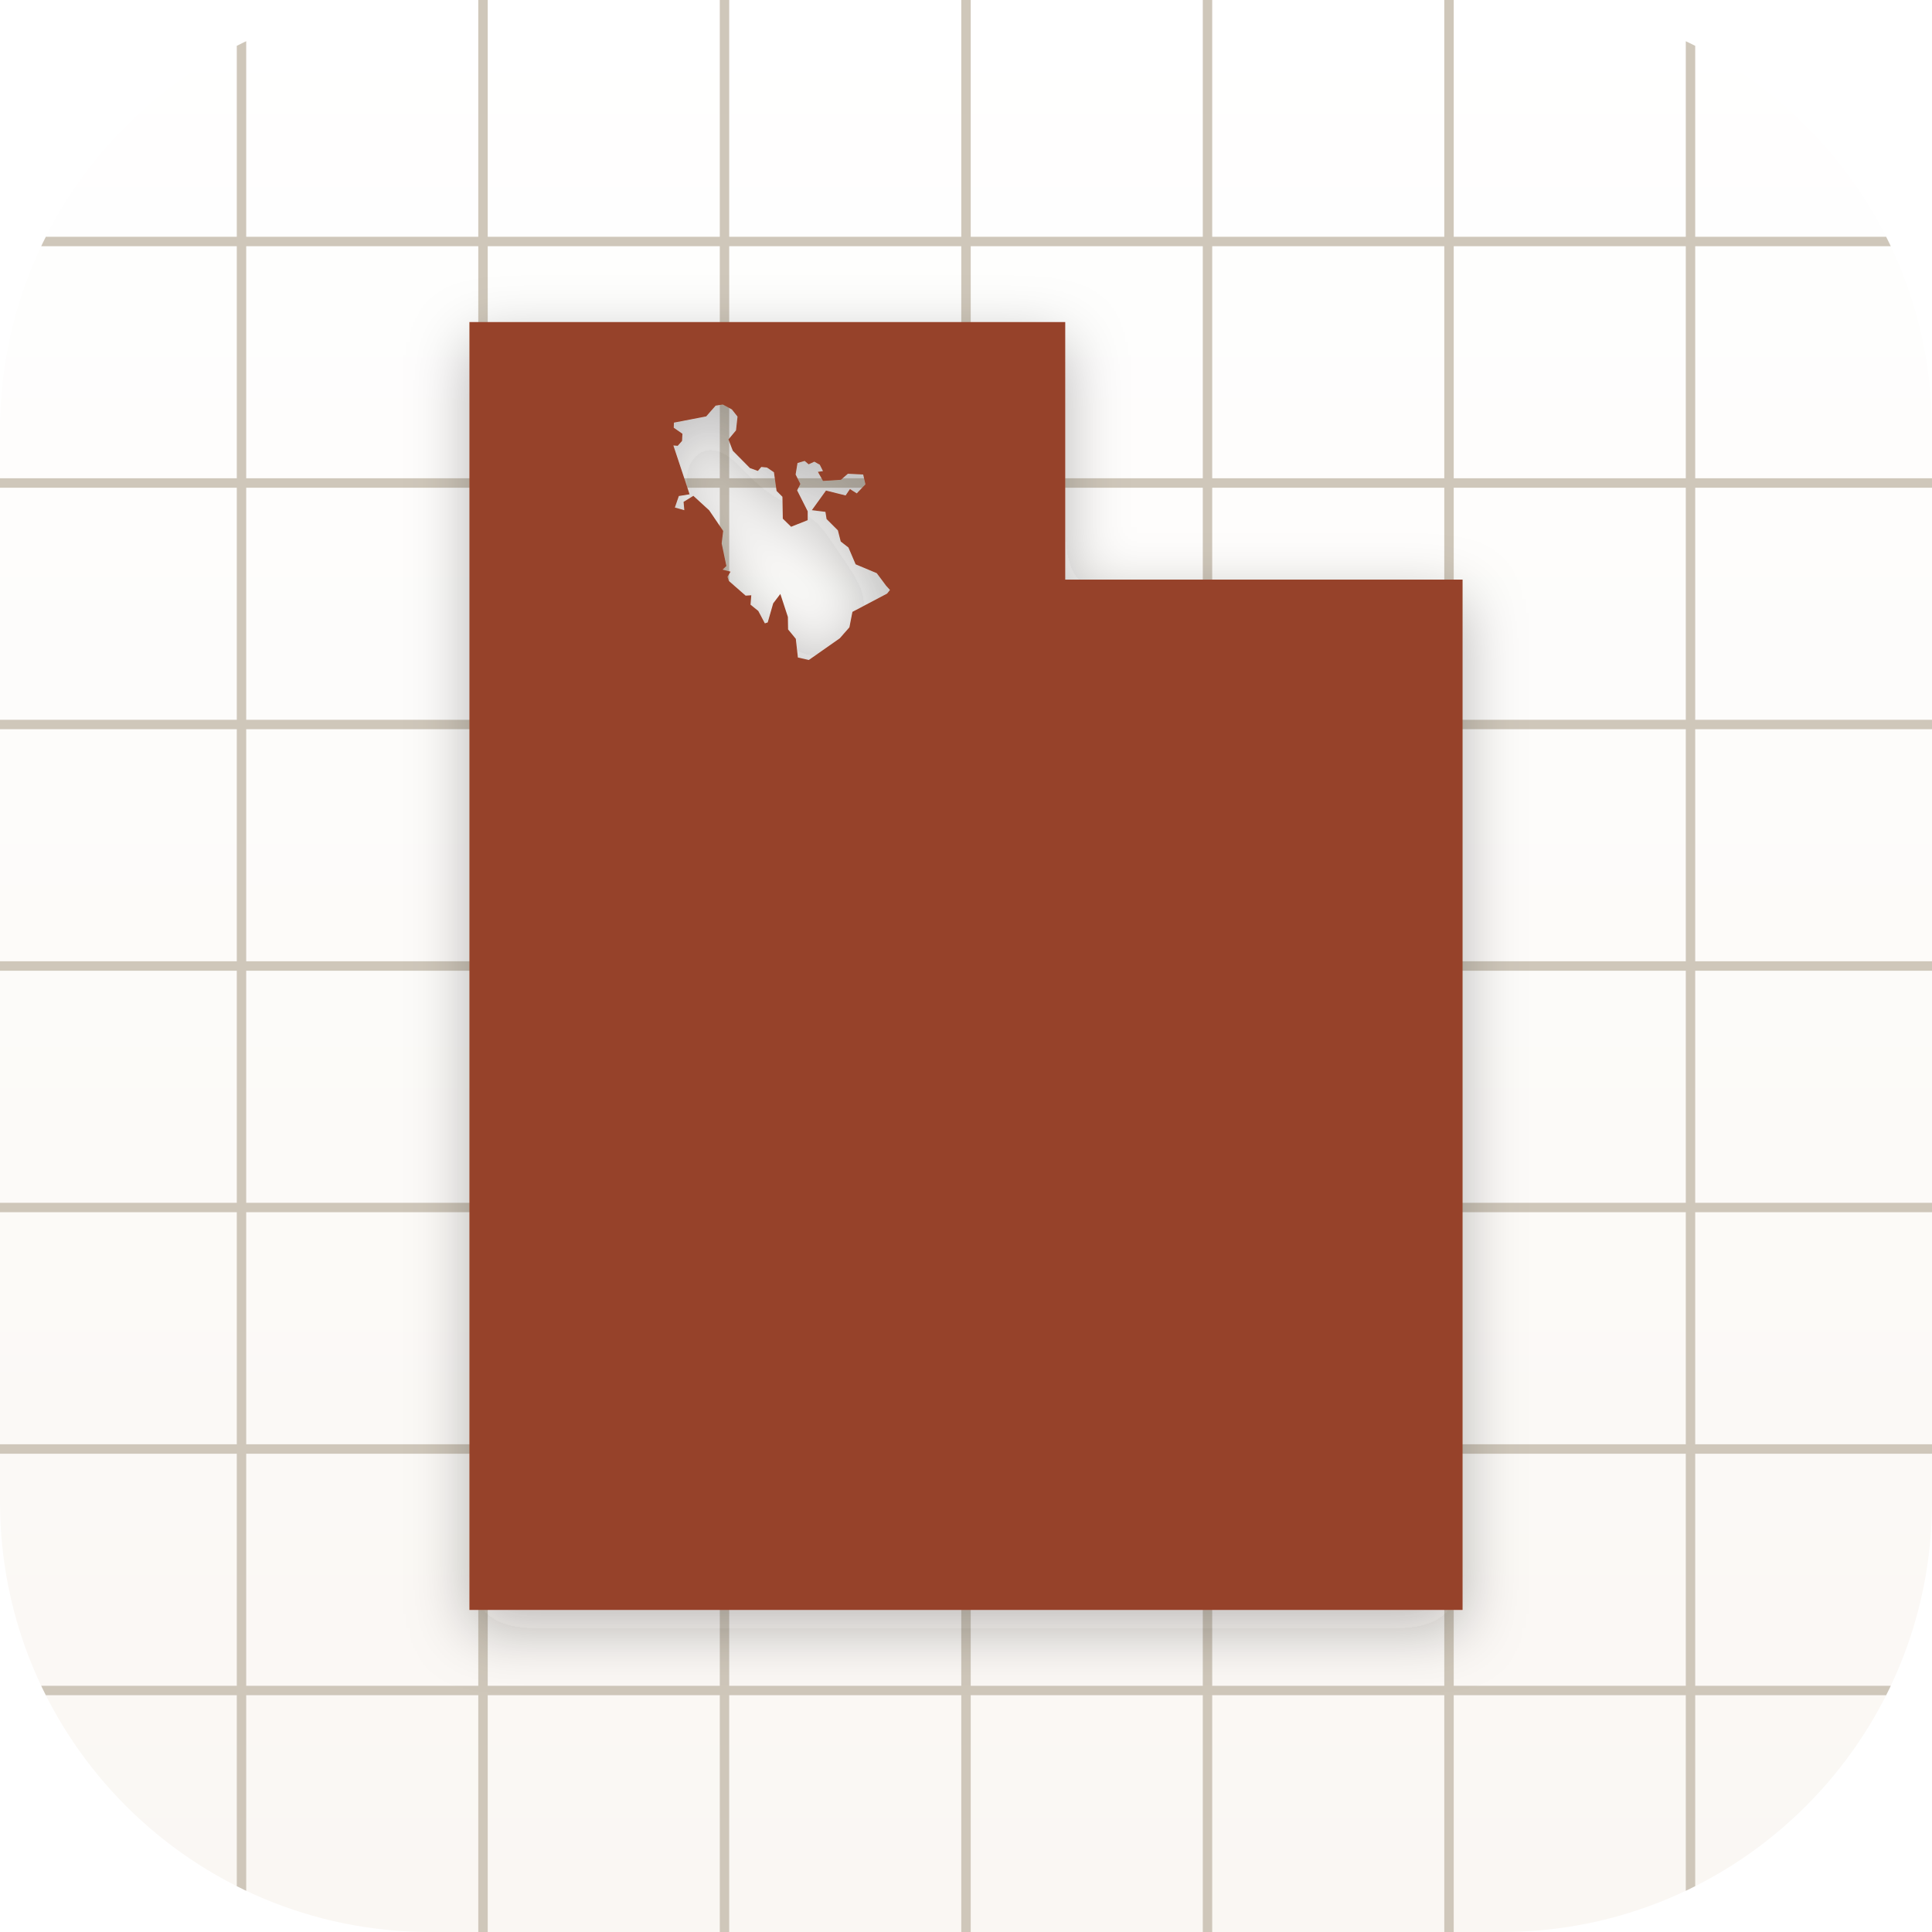
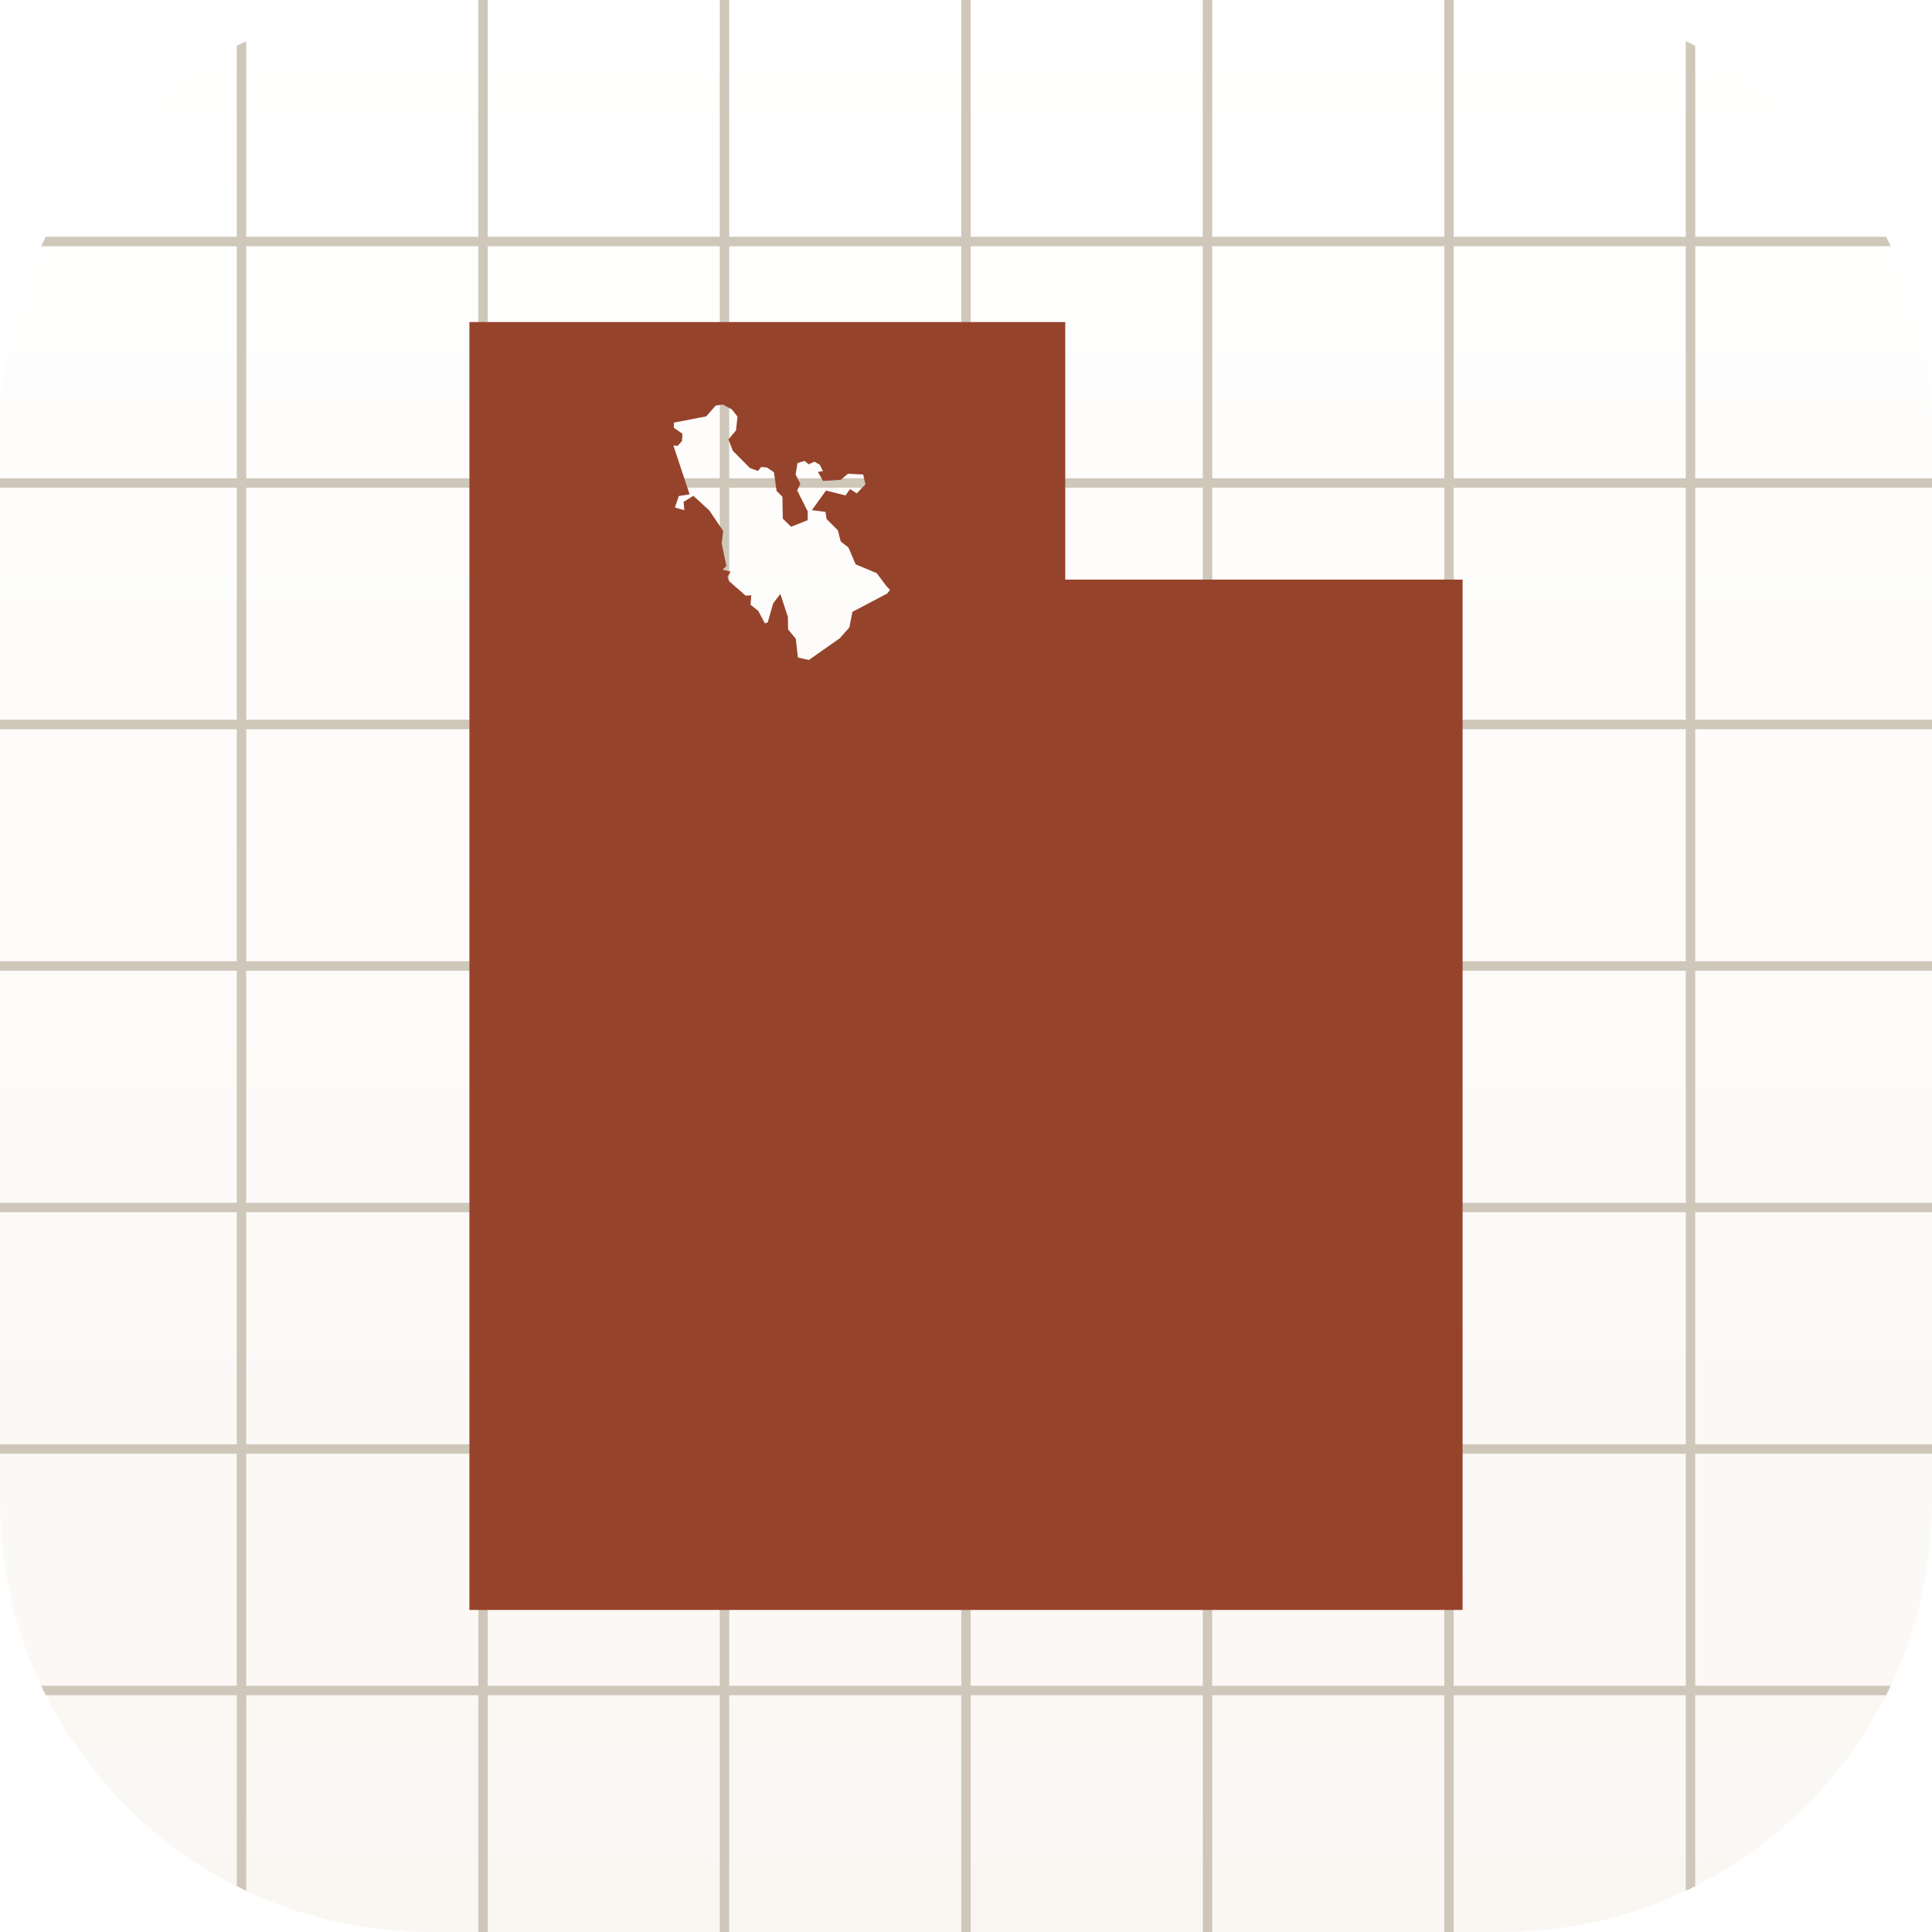
<svg xmlns="http://www.w3.org/2000/svg" viewBox="0 0 1024 1024" width="1024" height="1024" role="img" aria-label="Plat of Zion app icon">
  <defs>
    <linearGradient id="bg" x1="0" y1="0" x2="0" y2="1">
      <stop offset="0" stop-color="#ffffff" />
      <stop offset="1" stop-color="#faf7f3" />
    </linearGradient>
    <clipPath id="round">
      <rect x="0" y="0" width="1024" height="1024" rx="228" ry="228" />
    </clipPath>
-     <filter id="sh" x="-20%" y="-20%" width="140%" height="140%">
-       <feDropShadow dx="0" dy="10" stdDeviation="16" flood-color="#1b1712" flood-opacity="0.28" />
-     </filter>
  </defs>
  <g clip-path="url(#round)">
    <rect x="0" y="0" width="1024" height="1024" fill="url(#bg)" />
    <g>
      <rect x="125.5" y="0" width="5" height="1024" fill="#CFC7BA" />
      <rect x="0" y="125.5" width="1024" height="5" fill="#CFC7BA" />
      <rect x="253.5" y="0" width="5" height="1024" fill="#CFC7BA" />
      <rect x="0" y="253.5" width="1024" height="5" fill="#CFC7BA" />
      <rect x="381.5" y="0" width="5" height="1024" fill="#CFC7BA" />
      <rect x="0" y="381.5" width="1024" height="5" fill="#CFC7BA" />
      <rect x="509.5" y="0" width="5" height="1024" fill="#CFC7BA" />
      <rect x="0" y="509.5" width="1024" height="5" fill="#CFC7BA" />
      <rect x="637.5" y="0" width="5" height="1024" fill="#CFC7BA" />
      <rect x="0" y="637.5" width="1024" height="5" fill="#CFC7BA" />
      <rect x="765.5" y="0" width="5" height="1024" fill="#CFC7BA" />
      <rect x="0" y="765.5" width="1024" height="5" fill="#CFC7BA" />
      <rect x="893.5" y="0" width="5" height="1024" fill="#CFC7BA" />
      <rect x="0" y="893.5" width="1024" height="5" fill="#CFC7BA" />
    </g>
-     <path fill="#96432B" fill-rule="evenodd" filter="url(#sh)" d="M248.8,170.7 L564.6,170.7 L564.6,307.2 L775.2,307.2 L775.2,853.3 L248.8,853.3 Z M469.7,310.5 L471.7,312.7 L470.2,314.6 L451.8,324.3 L450.2,332.5 L445.1,338.3 L428.7,349.8 L422.9,348.5 L421.8,338.6 L417.7,333.6 L417.6,327.0 L413.6,314.8 L409.8,319.8 L406.9,329.9 L405.4,330.4 L401.9,323.8 L397.8,320.5 L398.2,315.5 L395.2,315.7 L386.3,307.9 L385.6,305.7 L387.2,303.0 L383.0,301.9 L385.0,300.0 L382.5,288.0 L383.3,281.4 L375.9,270.5 L367.5,262.8 L362.3,266.0 L362.7,270.4 L357.7,269.0 L359.8,262.9 L365.5,262.0 L356.9,236.1 L359.2,236.3 L361.5,233.7 L361.7,229.9 L357.1,226.7 L357.2,224.0 L374.3,220.7 L379.3,215.0 L383.1,214.4 L387.9,217.0 L390.9,220.8 L390.1,228.1 L386.1,232.9 L388.4,238.9 L397.5,248.1 L401.7,249.6 L403.5,247.5 L406.5,247.8 L410.2,250.3 L411.6,260.2 L414.7,263.3 L414.9,274.9 L419.3,279.2 L428.1,275.7 L428.1,271.0 L422.5,259.9 L424.2,256.5 L421.7,251.5 L422.7,245.4 L426.5,244.3 L428.6,246.1 L431.6,244.7 L434.5,246.3 L436.2,249.7 L433.5,250.1 L436.2,254.9 L445.7,254.3 L449.4,251.1 L457.5,251.5 L458.7,256.7 L454.1,261.5 L450.5,259.2 L448.2,262.6 L437.8,260.0 L430.3,270.4 L437.5,271.3 L438.1,275.1 L444.1,281.1 L445.6,287.0 L449.7,290.2 L453.5,299.1 L464.7,303.8 Z" />
+     <path fill="#96432B" fill-rule="evenodd" d="M248.8,170.7 L564.6,170.7 L564.6,307.2 L775.2,307.2 L775.2,853.3 L248.8,853.3 Z M469.7,310.5 L471.7,312.7 L470.2,314.6 L451.8,324.3 L450.2,332.5 L445.1,338.3 L428.7,349.8 L422.9,348.5 L421.8,338.6 L417.7,333.6 L417.6,327.0 L413.6,314.8 L409.8,319.8 L406.9,329.9 L405.4,330.4 L401.9,323.8 L397.8,320.5 L398.2,315.5 L395.2,315.7 L386.3,307.9 L385.6,305.7 L387.2,303.0 L383.0,301.9 L385.0,300.0 L382.5,288.0 L383.3,281.4 L375.9,270.5 L367.5,262.8 L362.3,266.0 L362.7,270.4 L357.7,269.0 L359.8,262.9 L365.5,262.0 L356.9,236.1 L359.2,236.3 L361.5,233.7 L361.7,229.9 L357.1,226.7 L357.2,224.0 L374.3,220.7 L379.3,215.0 L383.1,214.4 L387.9,217.0 L390.9,220.8 L390.1,228.1 L386.1,232.9 L388.4,238.9 L397.5,248.1 L401.7,249.6 L403.5,247.5 L406.5,247.8 L410.2,250.3 L411.6,260.2 L414.7,263.3 L414.9,274.9 L419.3,279.2 L428.1,275.7 L428.1,271.0 L422.5,259.9 L424.2,256.5 L421.7,251.5 L422.7,245.4 L426.5,244.3 L428.6,246.1 L431.6,244.7 L434.5,246.3 L436.2,249.7 L433.5,250.1 L436.2,254.9 L445.7,254.3 L449.4,251.1 L457.5,251.5 L458.7,256.7 L454.1,261.5 L450.5,259.2 L448.2,262.6 L437.8,260.0 L430.3,270.4 L437.5,271.3 L438.1,275.1 L444.1,281.1 L445.6,287.0 L449.7,290.2 L453.5,299.1 L464.7,303.8 Z" />
  </g>
</svg>
